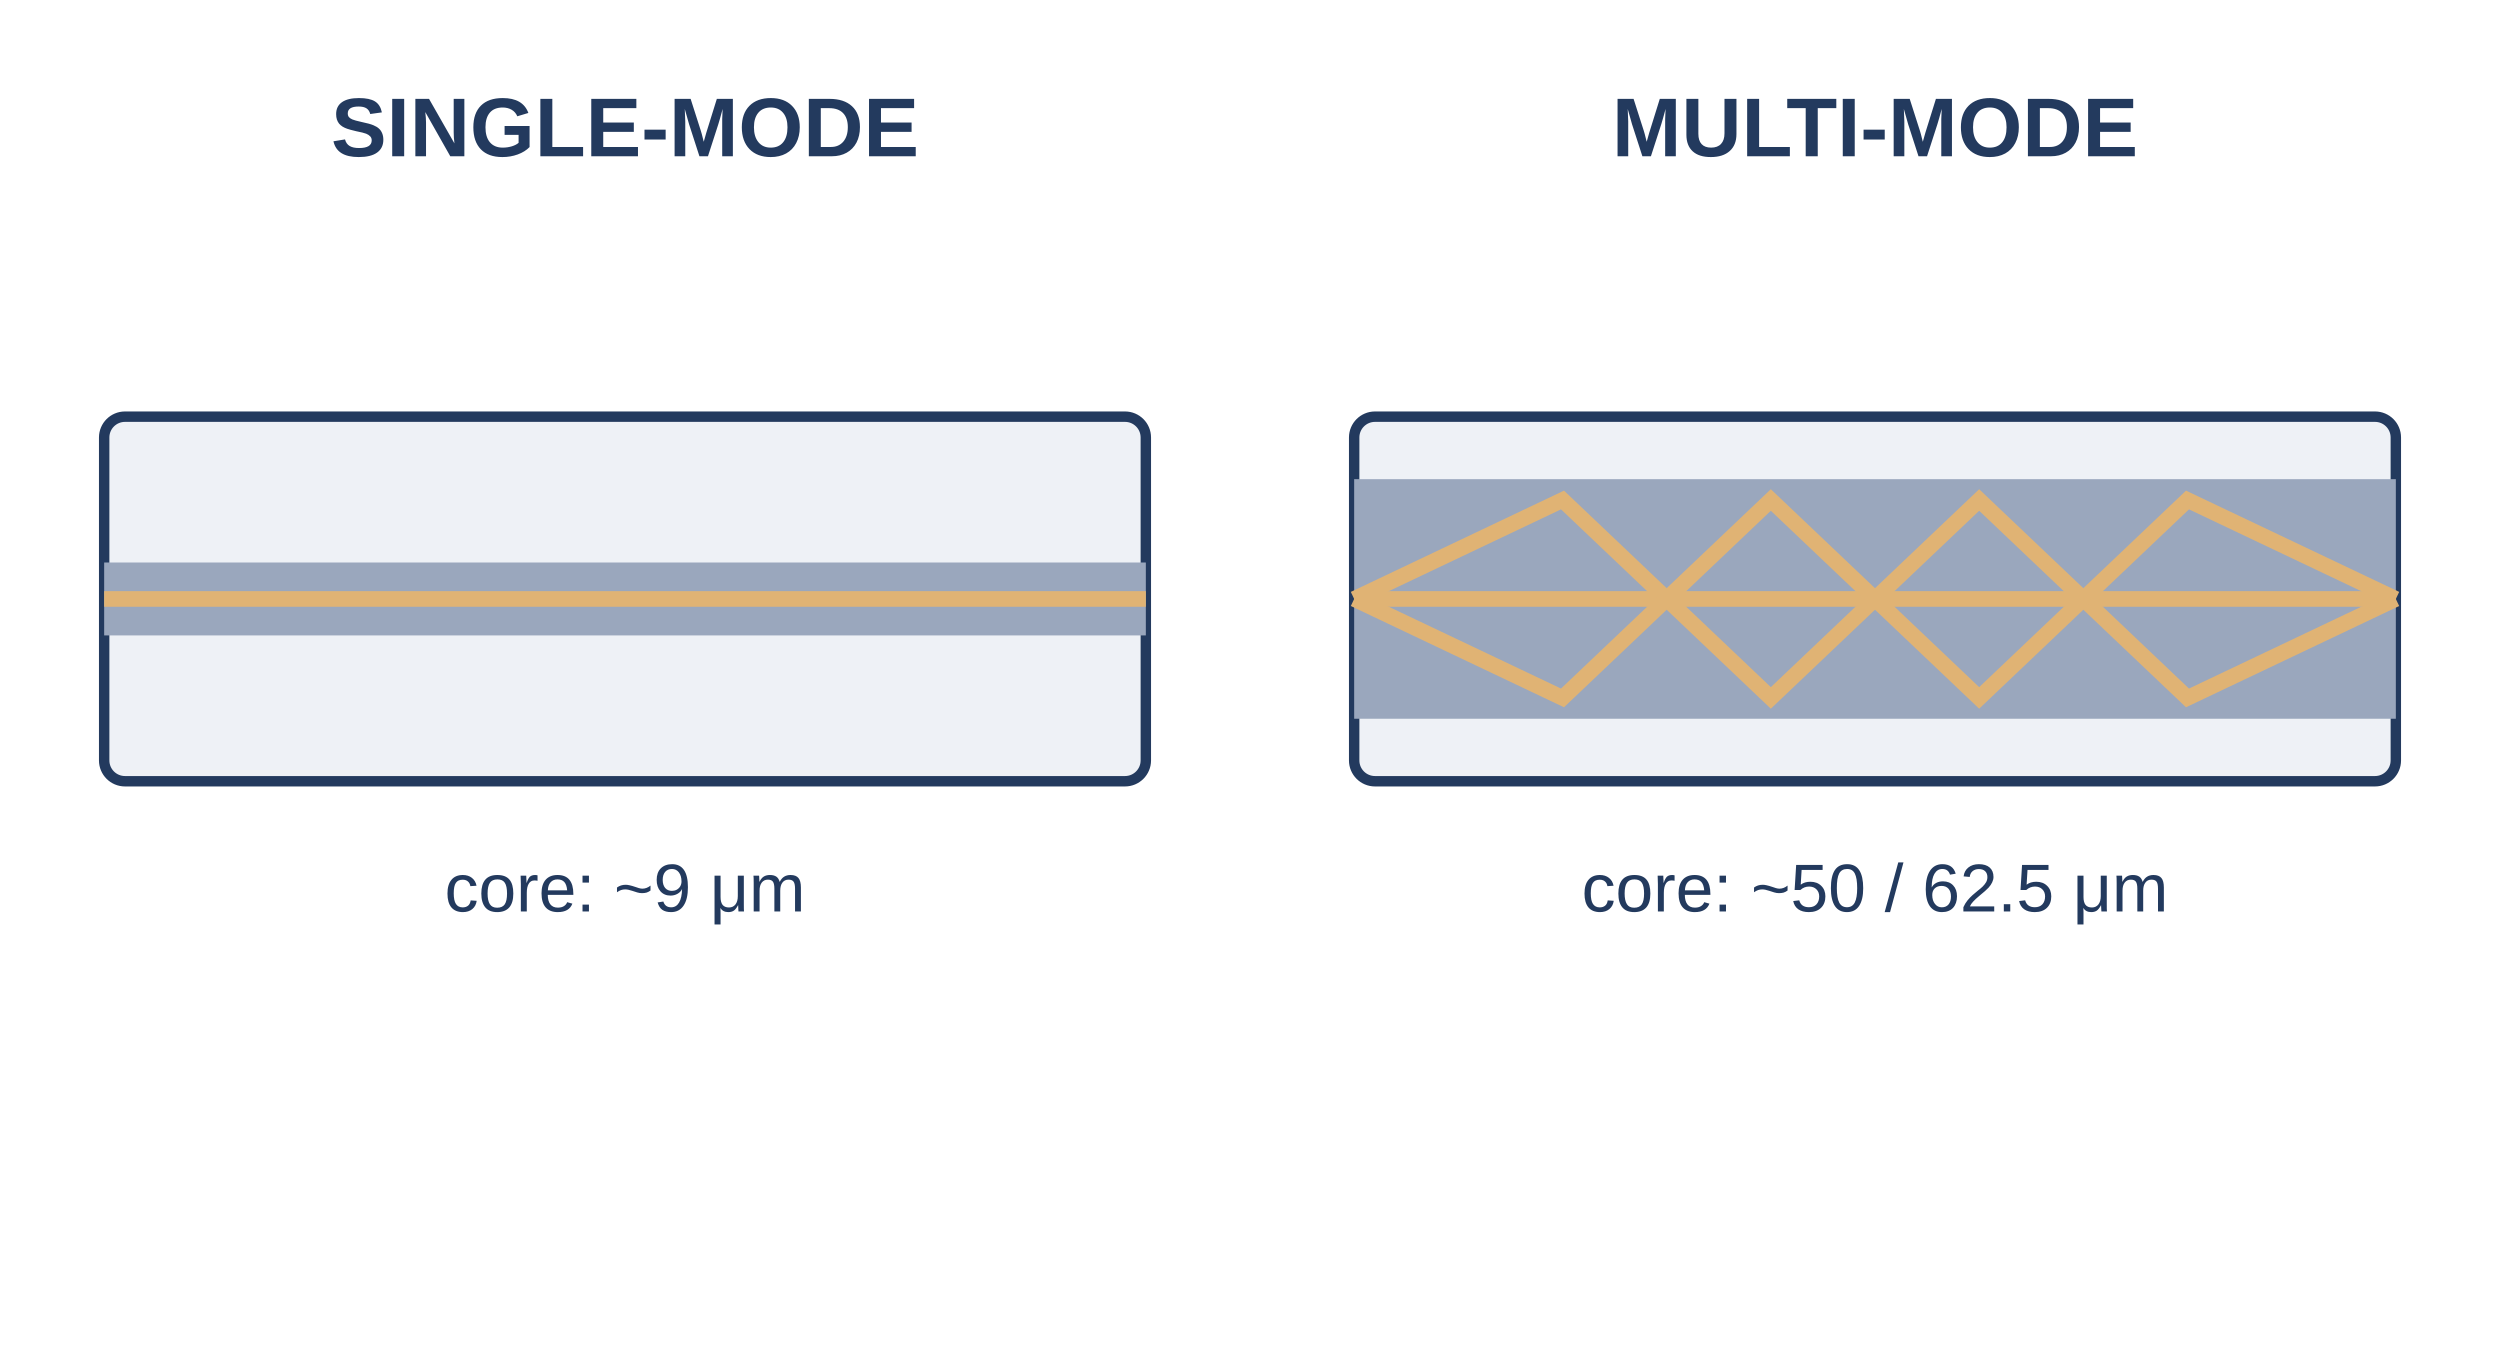
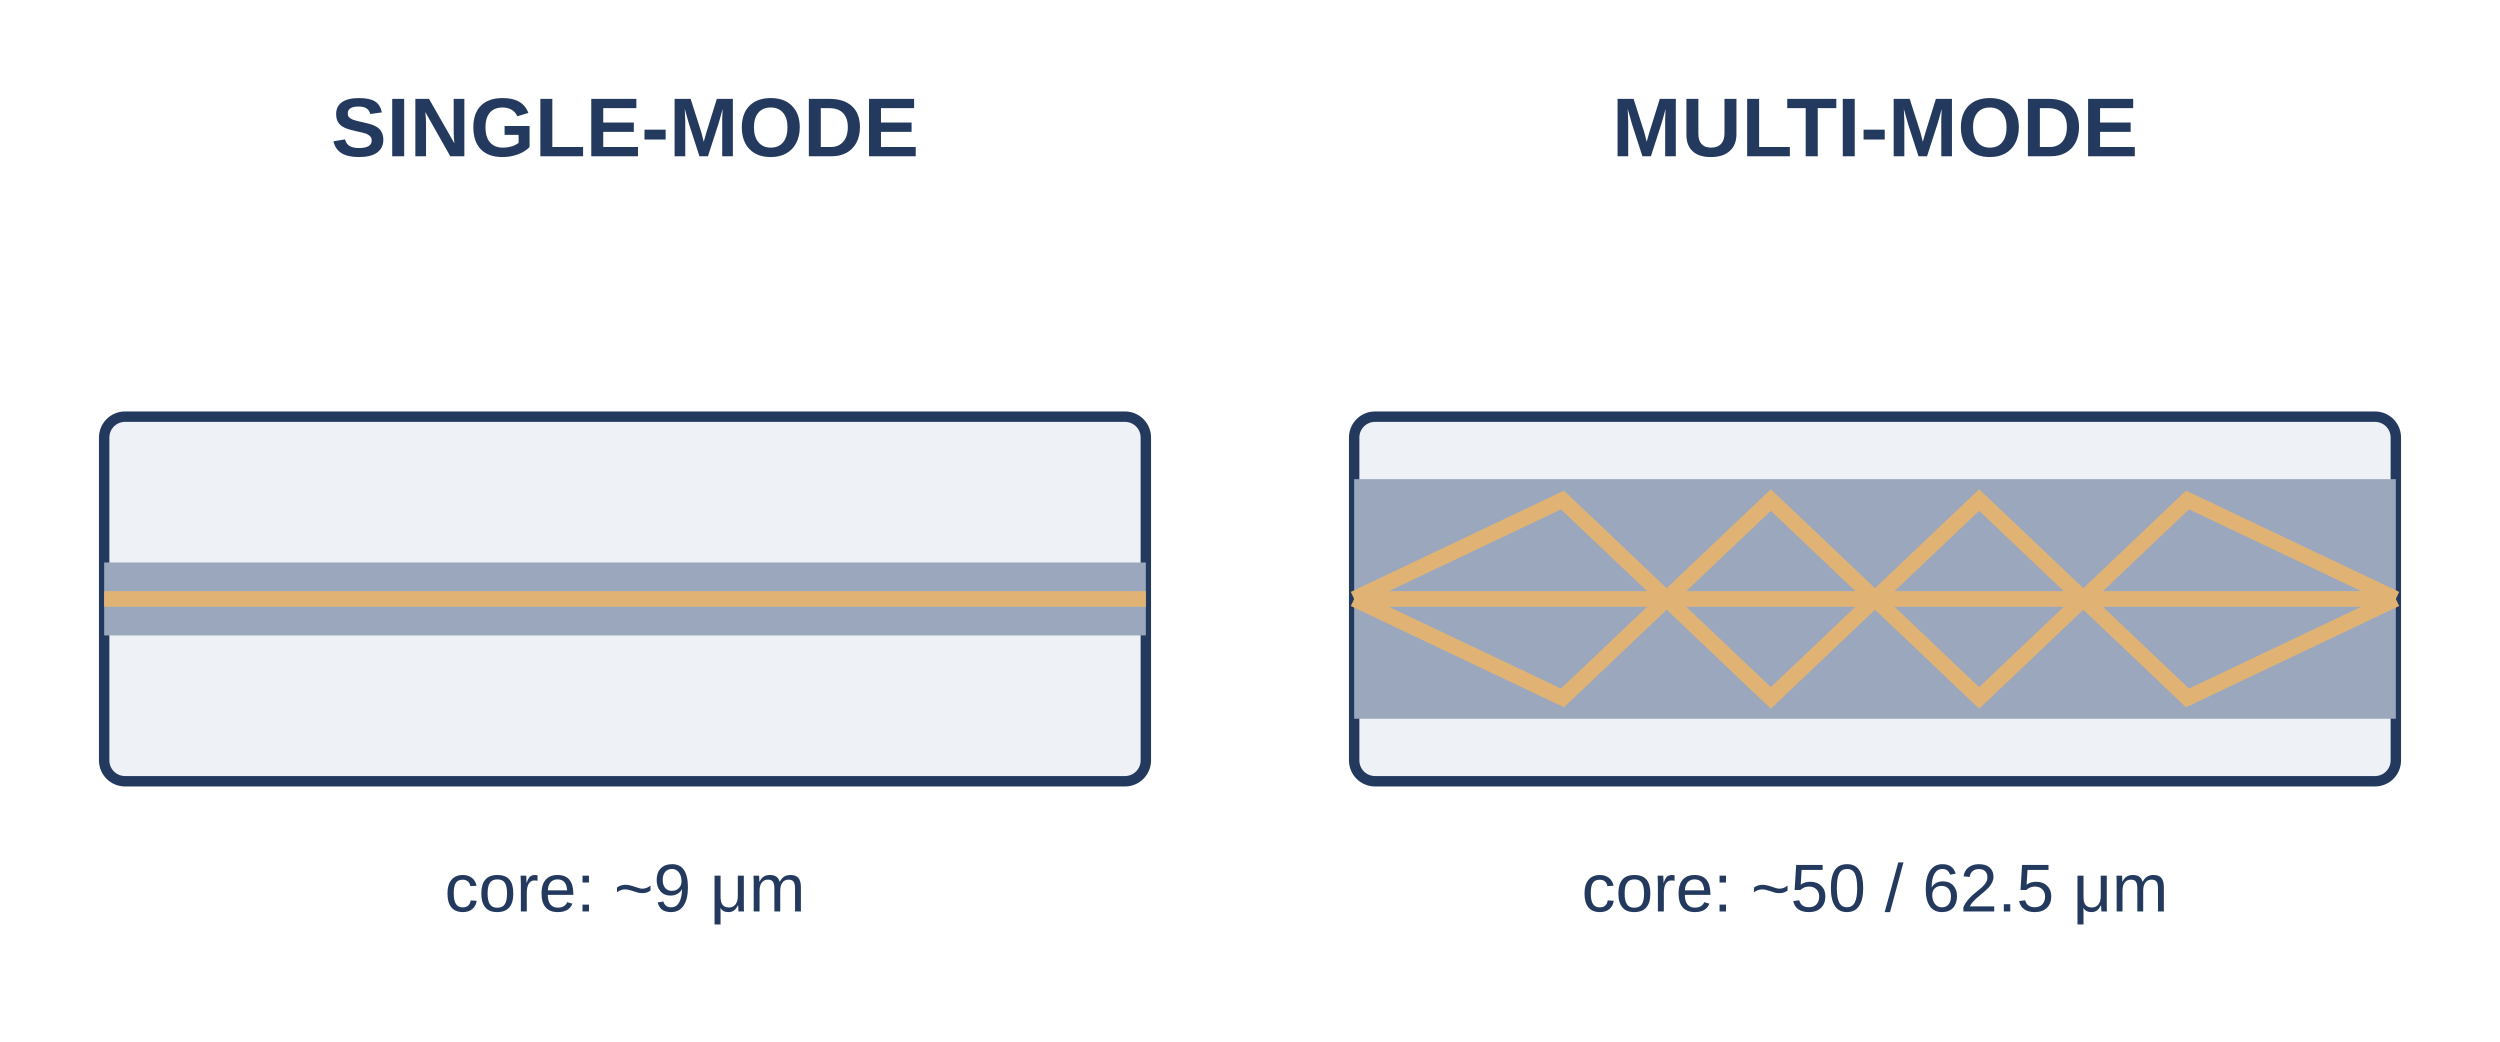
- <svg xmlns="http://www.w3.org/2000/svg" viewBox="0 0 480 260" width="480" height="260">
+ <svg xmlns="http://www.w3.org/2000/svg" viewBox="0 0 480 200" width="480" height="200">
  <text x="120" y="30" text-anchor="middle" font-family="Arial, Helvetica, sans-serif" font-size="16" font-weight="bold" fill="#233a5e">SINGLE-MODE</text>
  <rect x="20" y="80" width="200" height="70" rx="4" fill="#eef1f6" stroke="#233a5e" stroke-width="2" />
  <rect x="20" y="108" width="200" height="14" fill="#9aa7bd" />
  <line x1="20" y1="115" x2="220" y2="115" stroke="#e0b374" stroke-width="3" />
  <text x="360" y="30" text-anchor="middle" font-family="Arial, Helvetica, sans-serif" font-size="16" font-weight="bold" fill="#233a5e">MULTI-MODE</text>
  <rect x="260" y="80" width="200" height="70" rx="4" fill="#eef1f6" stroke="#233a5e" stroke-width="2" />
  <rect x="260" y="92" width="200" height="46" fill="#9aa7bd" />
  <polyline points="260,115 300,96 340,134 380,96 420,134 460,115" fill="none" stroke="#e0b374" stroke-width="3" />
  <line x1="260" y1="115" x2="460" y2="115" stroke="#e0b374" stroke-width="3" />
  <polyline points="260,115 300,134 340,96 380,134 420,96 460,115" fill="none" stroke="#e0b374" stroke-width="3" />
  <text x="120" y="175" text-anchor="middle" font-family="Arial, Helvetica, sans-serif" font-size="13" fill="#233a5e">core: ~9 μm</text>
  <text x="360" y="175" text-anchor="middle" font-family="Arial, Helvetica, sans-serif" font-size="13" fill="#233a5e">core: ~50 / 62.5 μm</text>
</svg>
